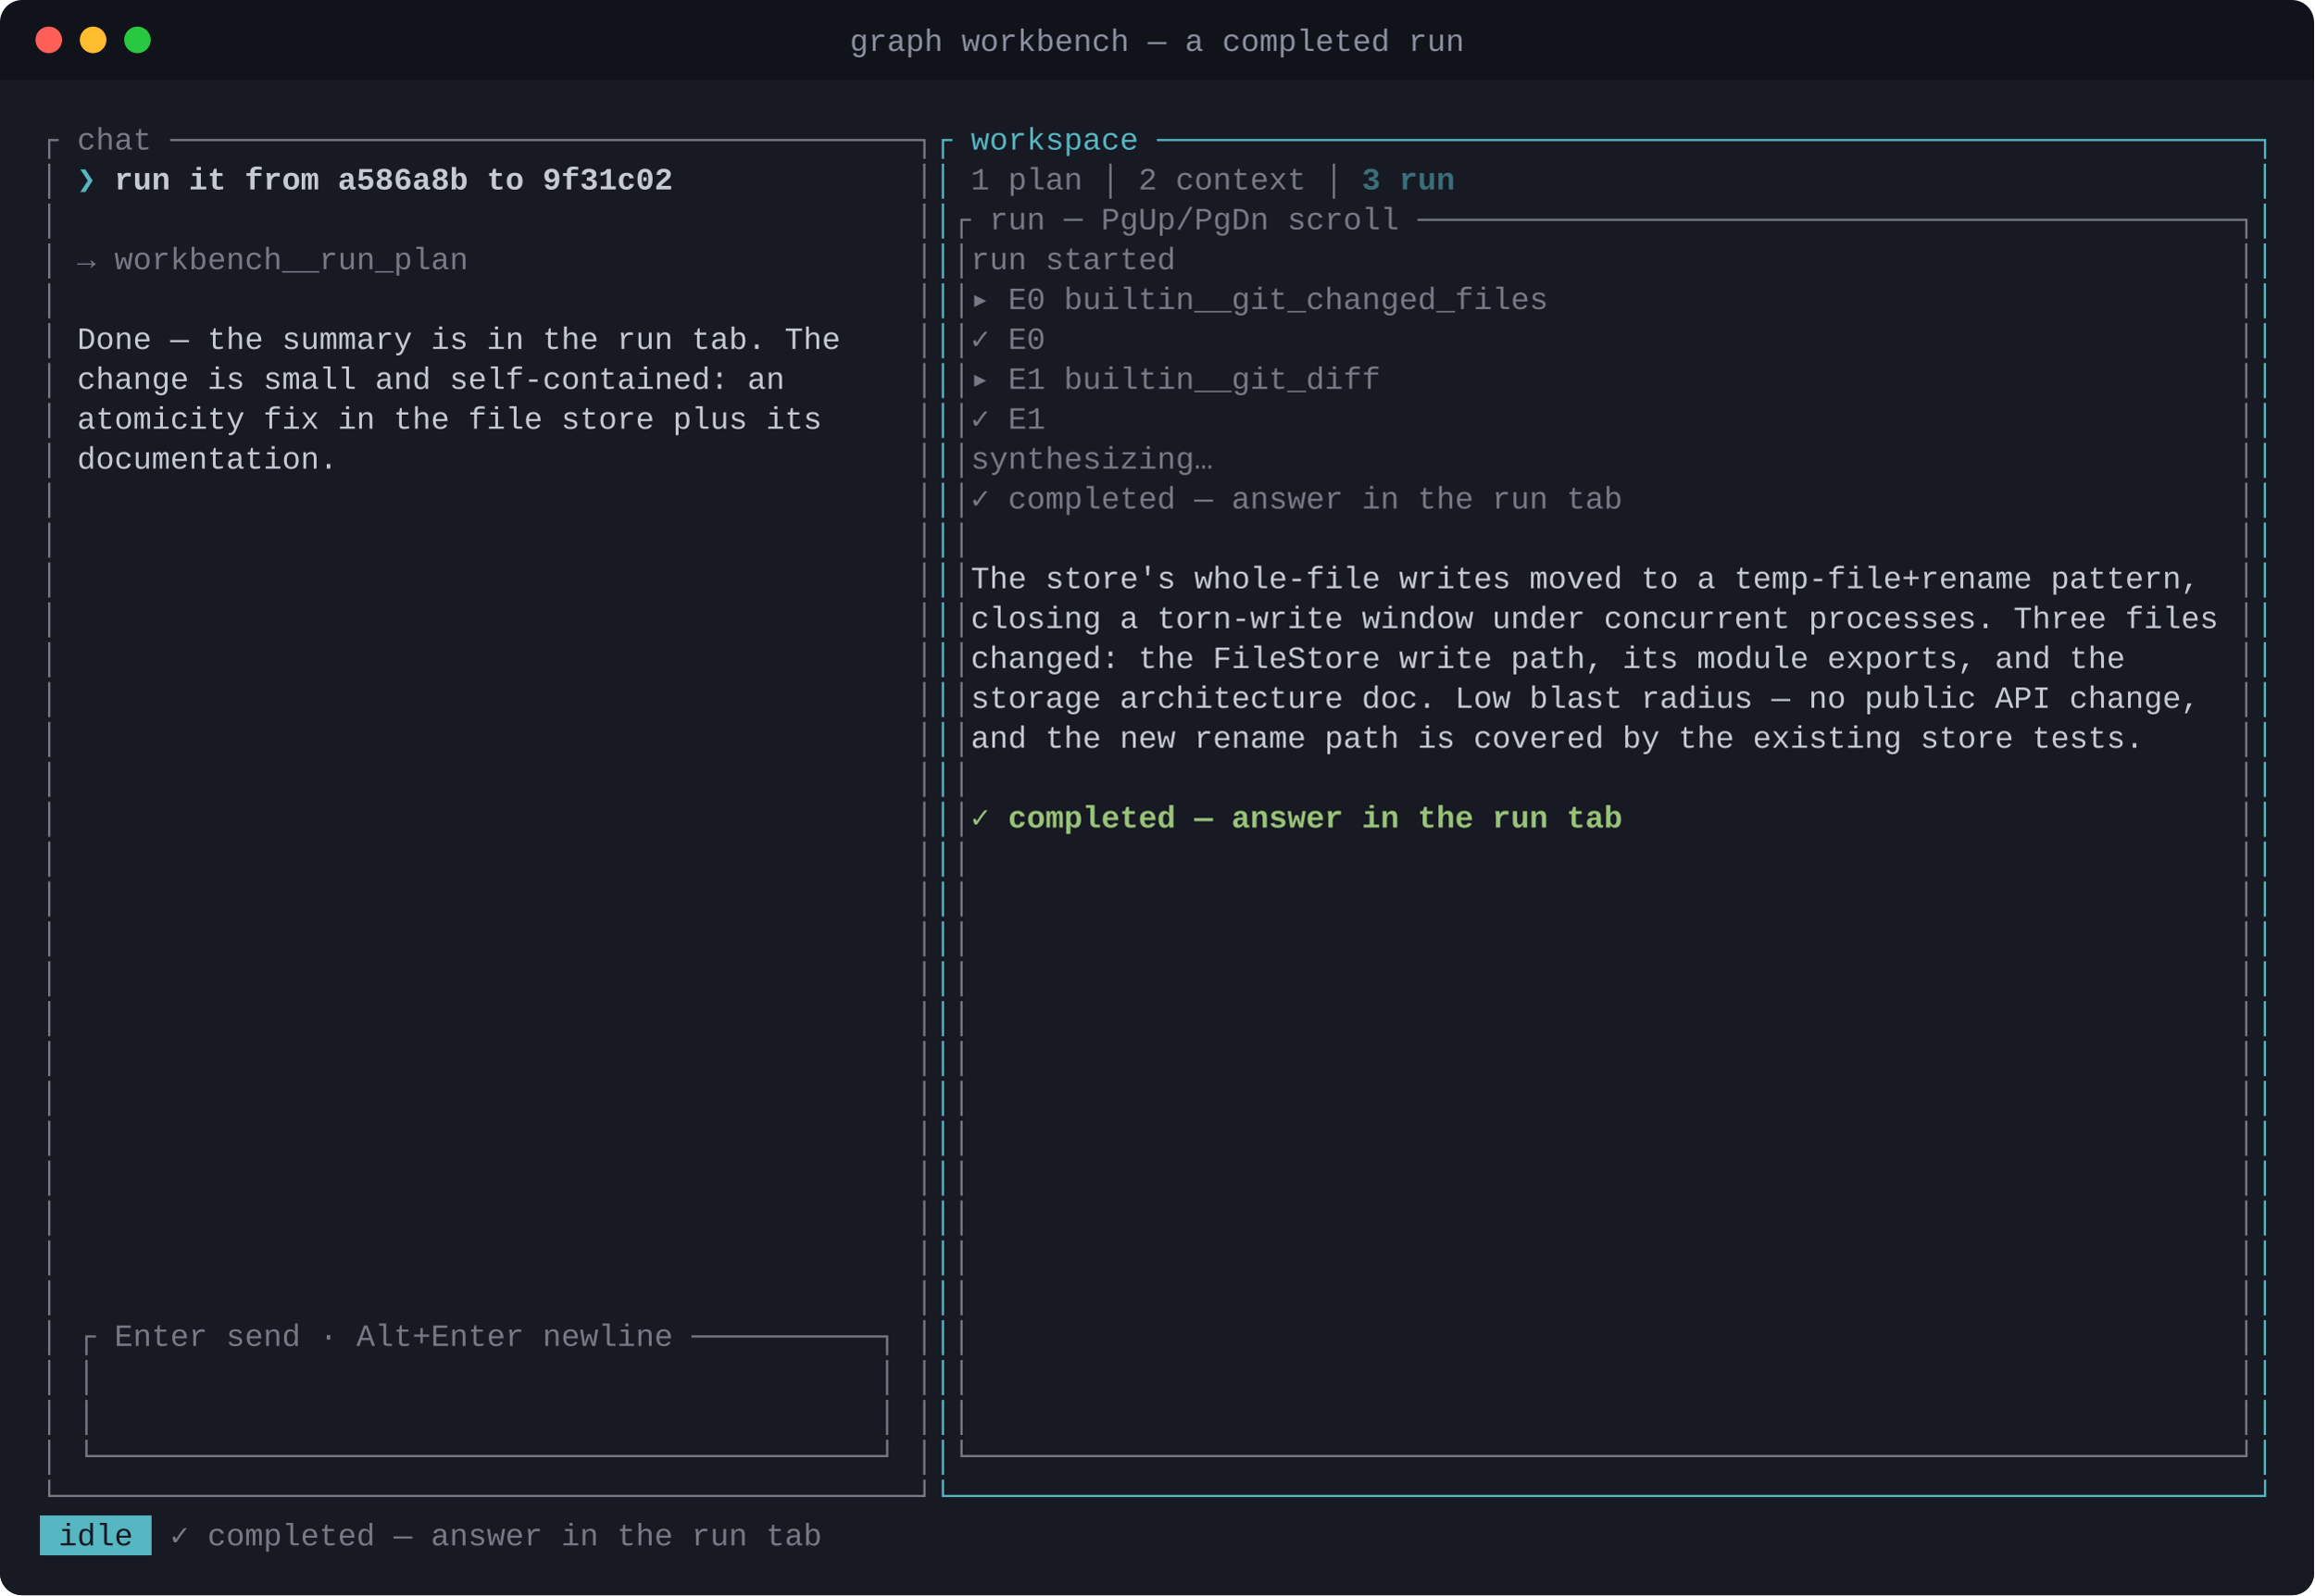
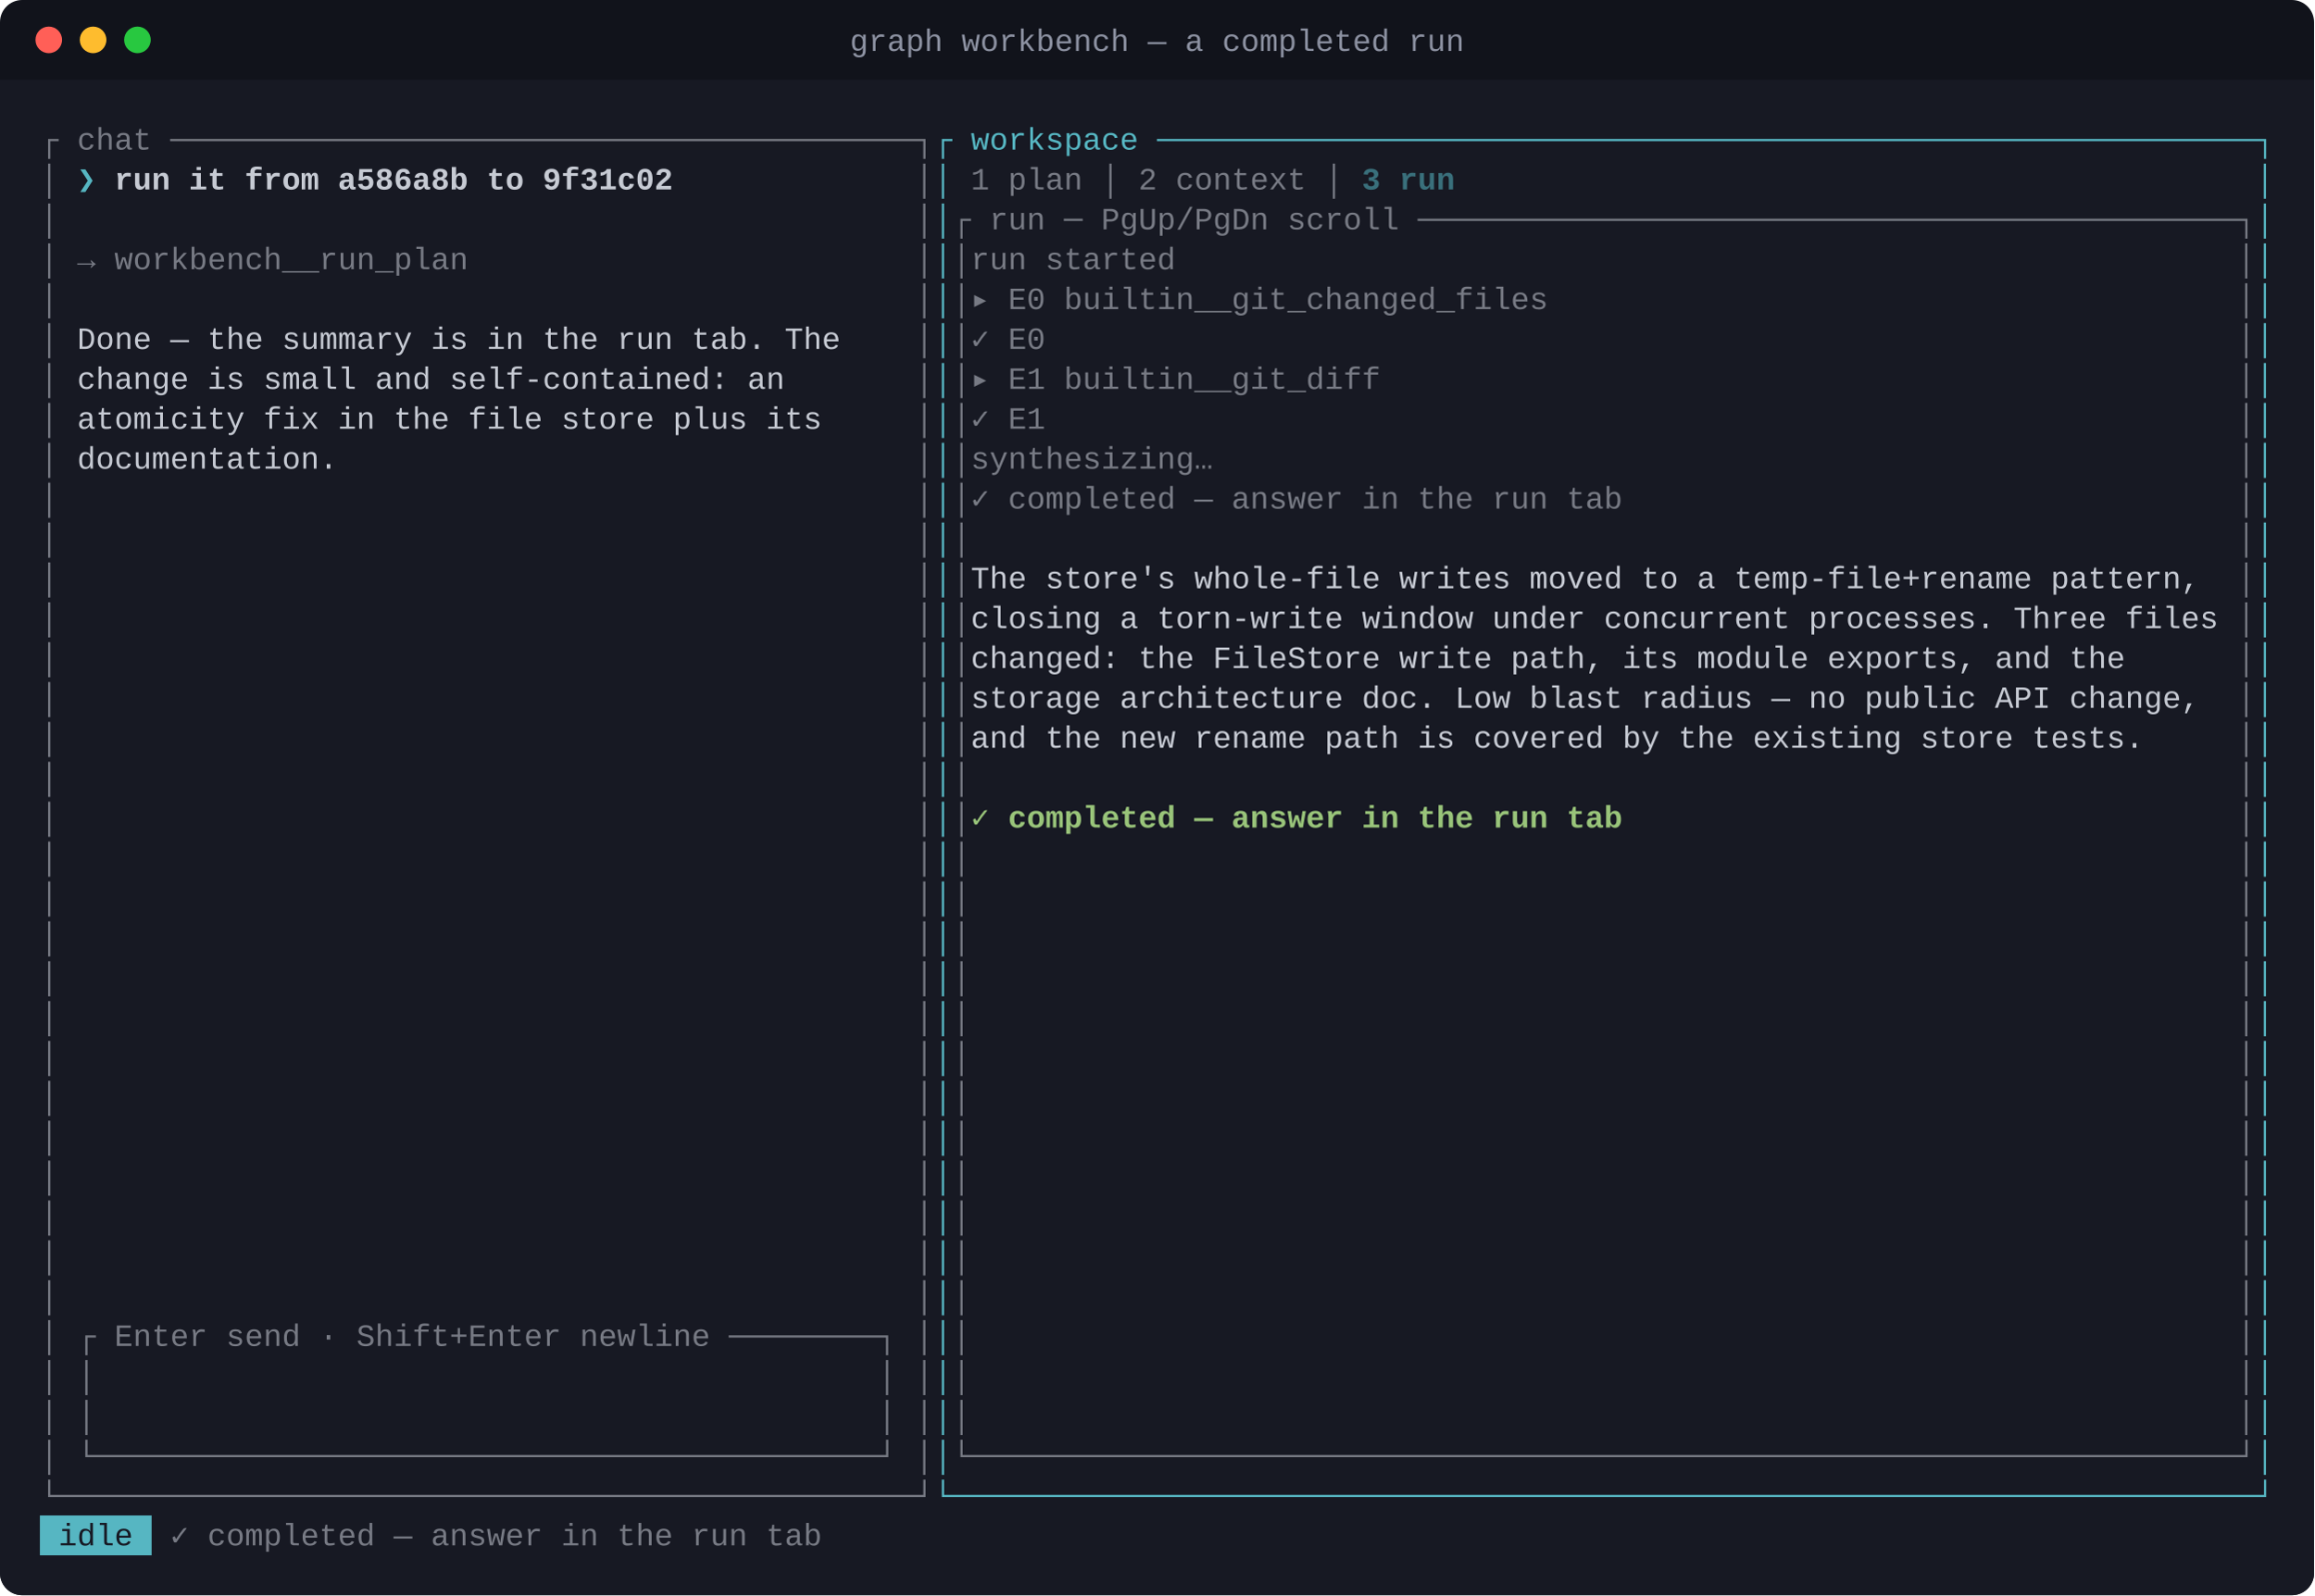
<svg xmlns="http://www.w3.org/2000/svg" width="1044" height="720" viewBox="0 0 1044 720" xml:space="preserve" font-family="ui-monospace, SFMono-Regular, Menlo, Consolas, 'Liberation Mono', monospace" font-size="14px">
  <rect width="1044" height="720" rx="10" fill="#11131b" />
  <rect y="36" width="1044" height="674" fill="#171923" />
  <rect y="700" width="1044" height="20" rx="10" fill="#171923" />
  <circle cx="22" cy="18" r="6" fill="#ff5f57" />
  <circle cx="42" cy="18" r="6" fill="#febc2e" />
  <circle cx="62" cy="18" r="6" fill="#28c840" />
  <text x="522" y="23" fill="#8b90a0" text-anchor="middle">graph workbench — a completed run</text>
  <rect x="18.0" y="684.0" width="50.4" height="18" fill="#56b6c2" />
  <text x="18.0" y="67.5" textLength="8.4" lengthAdjust="spacingAndGlyphs" fill="#c6cad3" opacity="0.55">┌</text>
  <text x="34.8" y="67.5" textLength="33.6" lengthAdjust="spacingAndGlyphs" fill="#c6cad3" opacity="0.55">chat</text>
  <text x="76.8" y="67.5" textLength="344.4" lengthAdjust="spacingAndGlyphs" fill="#c6cad3" opacity="0.55">────────────────────────────────────────┐</text>
  <text x="421.2" y="67.5" textLength="8.4" lengthAdjust="spacingAndGlyphs" fill="#56b6c2">┌</text>
  <text x="438.0" y="67.5" textLength="75.6" lengthAdjust="spacingAndGlyphs" fill="#56b6c2">workspace</text>
  <text x="522.0" y="67.5" textLength="504.0" lengthAdjust="spacingAndGlyphs" fill="#56b6c2">───────────────────────────────────────────────────────────┐</text>
  <text x="18.0" y="85.5" textLength="8.4" lengthAdjust="spacingAndGlyphs" fill="#c6cad3" opacity="0.55">│</text>
  <text x="34.8" y="85.5" textLength="8.4" lengthAdjust="spacingAndGlyphs" fill="#56b6c2">❯</text>
  <text x="51.6" y="85.5" textLength="25.2" lengthAdjust="spacingAndGlyphs" fill="#c6cad3" font-weight="600">run</text>
  <text x="85.2" y="85.5" textLength="16.8" lengthAdjust="spacingAndGlyphs" fill="#c6cad3" font-weight="600">it</text>
  <text x="110.4" y="85.5" textLength="33.6" lengthAdjust="spacingAndGlyphs" fill="#c6cad3" font-weight="600">from</text>
  <text x="152.4" y="85.5" textLength="58.8" lengthAdjust="spacingAndGlyphs" fill="#c6cad3" font-weight="600">a586a8b</text>
  <text x="219.6" y="85.5" textLength="16.8" lengthAdjust="spacingAndGlyphs" fill="#c6cad3" font-weight="600">to</text>
  <text x="244.8" y="85.5" textLength="58.8" lengthAdjust="spacingAndGlyphs" fill="#c6cad3" font-weight="600">9f31c02</text>
  <text x="412.8" y="85.5" textLength="8.4" lengthAdjust="spacingAndGlyphs" fill="#c6cad3" opacity="0.55">│</text>
  <text x="421.2" y="85.5" textLength="8.4" lengthAdjust="spacingAndGlyphs" fill="#56b6c2">│</text>
  <text x="438.0" y="85.5" textLength="8.4" lengthAdjust="spacingAndGlyphs" fill="#c6cad3" opacity="0.55">1</text>
  <text x="454.8" y="85.5" textLength="33.6" lengthAdjust="spacingAndGlyphs" fill="#c6cad3" opacity="0.55">plan</text>
  <text x="496.8" y="85.5" textLength="8.4" lengthAdjust="spacingAndGlyphs" fill="#c6cad3" opacity="0.55">│</text>
  <text x="513.6" y="85.5" textLength="8.4" lengthAdjust="spacingAndGlyphs" fill="#c6cad3" opacity="0.55">2</text>
  <text x="530.4" y="85.5" textLength="58.8" lengthAdjust="spacingAndGlyphs" fill="#c6cad3" opacity="0.55">context</text>
  <text x="597.6" y="85.5" textLength="8.4" lengthAdjust="spacingAndGlyphs" fill="#c6cad3" opacity="0.55">│</text>
  <text x="614.4" y="85.5" textLength="8.4" lengthAdjust="spacingAndGlyphs" fill="#56b6c2" font-weight="600" opacity="0.55">3</text>
  <text x="631.2" y="85.5" textLength="25.2" lengthAdjust="spacingAndGlyphs" fill="#56b6c2" font-weight="600" opacity="0.55">run</text>
  <text x="1017.6" y="85.5" textLength="8.4" lengthAdjust="spacingAndGlyphs" fill="#56b6c2">│</text>
  <text x="18.0" y="103.5" textLength="8.4" lengthAdjust="spacingAndGlyphs" fill="#c6cad3" opacity="0.55">│</text>
  <text x="412.8" y="103.5" textLength="8.4" lengthAdjust="spacingAndGlyphs" fill="#c6cad3" opacity="0.55">│</text>
  <text x="421.2" y="103.5" textLength="8.4" lengthAdjust="spacingAndGlyphs" fill="#56b6c2">│</text>
  <text x="429.6" y="103.5" textLength="8.4" lengthAdjust="spacingAndGlyphs" fill="#c6cad3" opacity="0.55">┌</text>
  <text x="446.4" y="103.5" textLength="25.2" lengthAdjust="spacingAndGlyphs" fill="#c6cad3" opacity="0.55">run</text>
  <text x="480.0" y="103.5" textLength="8.4" lengthAdjust="spacingAndGlyphs" fill="#c6cad3" opacity="0.55">─</text>
  <text x="496.8" y="103.5" textLength="75.6" lengthAdjust="spacingAndGlyphs" fill="#c6cad3" opacity="0.55">PgUp/PgDn</text>
  <text x="580.8" y="103.5" textLength="50.4" lengthAdjust="spacingAndGlyphs" fill="#c6cad3" opacity="0.55">scroll</text>
  <text x="639.6" y="103.5" textLength="378.0" lengthAdjust="spacingAndGlyphs" fill="#c6cad3" opacity="0.55">────────────────────────────────────────────┐</text>
  <text x="1017.6" y="103.5" textLength="8.4" lengthAdjust="spacingAndGlyphs" fill="#56b6c2">│</text>
  <text x="18.0" y="121.5" textLength="8.4" lengthAdjust="spacingAndGlyphs" fill="#c6cad3" opacity="0.55">│</text>
  <text x="34.8" y="121.5" textLength="8.4" lengthAdjust="spacingAndGlyphs" fill="#c6cad3" opacity="0.55">→</text>
  <text x="51.6" y="121.5" textLength="159.6" lengthAdjust="spacingAndGlyphs" fill="#c6cad3" opacity="0.55">workbench__run_plan</text>
  <text x="412.8" y="121.5" textLength="8.4" lengthAdjust="spacingAndGlyphs" fill="#c6cad3" opacity="0.55">│</text>
  <text x="421.2" y="121.5" textLength="8.4" lengthAdjust="spacingAndGlyphs" fill="#56b6c2">│</text>
  <text x="429.6" y="121.5" textLength="33.6" lengthAdjust="spacingAndGlyphs" fill="#c6cad3" opacity="0.55">│run</text>
  <text x="471.6" y="121.5" textLength="58.8" lengthAdjust="spacingAndGlyphs" fill="#c6cad3" opacity="0.55">started</text>
  <text x="1009.2" y="121.5" textLength="8.4" lengthAdjust="spacingAndGlyphs" fill="#c6cad3" opacity="0.55">│</text>
  <text x="1017.6" y="121.5" textLength="8.4" lengthAdjust="spacingAndGlyphs" fill="#56b6c2">│</text>
  <text x="18.0" y="139.5" textLength="8.4" lengthAdjust="spacingAndGlyphs" fill="#c6cad3" opacity="0.55">│</text>
  <text x="412.8" y="139.5" textLength="8.4" lengthAdjust="spacingAndGlyphs" fill="#c6cad3" opacity="0.55">│</text>
  <text x="421.2" y="139.5" textLength="8.4" lengthAdjust="spacingAndGlyphs" fill="#56b6c2">│</text>
  <text x="429.6" y="139.5" textLength="16.8" lengthAdjust="spacingAndGlyphs" fill="#c6cad3" opacity="0.55">│▸</text>
  <text x="454.8" y="139.5" textLength="16.8" lengthAdjust="spacingAndGlyphs" fill="#c6cad3" opacity="0.55">E0</text>
  <text x="480.0" y="139.5" textLength="218.4" lengthAdjust="spacingAndGlyphs" fill="#c6cad3" opacity="0.55">builtin__git_changed_files</text>
  <text x="1009.2" y="139.5" textLength="8.4" lengthAdjust="spacingAndGlyphs" fill="#c6cad3" opacity="0.55">│</text>
  <text x="1017.6" y="139.5" textLength="8.4" lengthAdjust="spacingAndGlyphs" fill="#56b6c2">│</text>
  <text x="18.0" y="157.5" textLength="8.4" lengthAdjust="spacingAndGlyphs" fill="#c6cad3" opacity="0.55">│</text>
  <text x="34.8" y="157.5" textLength="33.6" lengthAdjust="spacingAndGlyphs" fill="#c6cad3">Done</text>
  <text x="76.8" y="157.5" textLength="8.4" lengthAdjust="spacingAndGlyphs" fill="#c6cad3">—</text>
  <text x="93.6" y="157.5" textLength="25.2" lengthAdjust="spacingAndGlyphs" fill="#c6cad3">the</text>
  <text x="127.2" y="157.5" textLength="58.8" lengthAdjust="spacingAndGlyphs" fill="#c6cad3">summary</text>
  <text x="194.4" y="157.5" textLength="16.8" lengthAdjust="spacingAndGlyphs" fill="#c6cad3">is</text>
  <text x="219.6" y="157.5" textLength="16.8" lengthAdjust="spacingAndGlyphs" fill="#c6cad3">in</text>
  <text x="244.8" y="157.5" textLength="25.2" lengthAdjust="spacingAndGlyphs" fill="#c6cad3">the</text>
  <text x="278.4" y="157.5" textLength="25.2" lengthAdjust="spacingAndGlyphs" fill="#c6cad3">run</text>
  <text x="312.0" y="157.5" textLength="33.6" lengthAdjust="spacingAndGlyphs" fill="#c6cad3">tab.</text>
  <text x="354.0" y="157.5" textLength="25.2" lengthAdjust="spacingAndGlyphs" fill="#c6cad3">The</text>
  <text x="412.8" y="157.5" textLength="8.4" lengthAdjust="spacingAndGlyphs" fill="#c6cad3" opacity="0.55">│</text>
  <text x="421.2" y="157.5" textLength="8.4" lengthAdjust="spacingAndGlyphs" fill="#56b6c2">│</text>
  <text x="429.6" y="157.5" textLength="16.8" lengthAdjust="spacingAndGlyphs" fill="#c6cad3" opacity="0.55">│✓</text>
  <text x="454.8" y="157.5" textLength="16.8" lengthAdjust="spacingAndGlyphs" fill="#c6cad3" opacity="0.55">E0</text>
  <text x="1009.2" y="157.5" textLength="8.4" lengthAdjust="spacingAndGlyphs" fill="#c6cad3" opacity="0.55">│</text>
  <text x="1017.6" y="157.5" textLength="8.4" lengthAdjust="spacingAndGlyphs" fill="#56b6c2">│</text>
  <text x="18.0" y="175.5" textLength="8.4" lengthAdjust="spacingAndGlyphs" fill="#c6cad3" opacity="0.55">│</text>
  <text x="34.8" y="175.5" textLength="50.4" lengthAdjust="spacingAndGlyphs" fill="#c6cad3">change</text>
  <text x="93.6" y="175.5" textLength="16.8" lengthAdjust="spacingAndGlyphs" fill="#c6cad3">is</text>
  <text x="118.8" y="175.5" textLength="42.0" lengthAdjust="spacingAndGlyphs" fill="#c6cad3">small</text>
  <text x="169.2" y="175.5" textLength="25.2" lengthAdjust="spacingAndGlyphs" fill="#c6cad3">and</text>
  <text x="202.8" y="175.5" textLength="126.0" lengthAdjust="spacingAndGlyphs" fill="#c6cad3">self-contained:</text>
  <text x="337.2" y="175.5" textLength="16.8" lengthAdjust="spacingAndGlyphs" fill="#c6cad3">an</text>
  <text x="412.8" y="175.5" textLength="8.4" lengthAdjust="spacingAndGlyphs" fill="#c6cad3" opacity="0.55">│</text>
  <text x="421.2" y="175.5" textLength="8.4" lengthAdjust="spacingAndGlyphs" fill="#56b6c2">│</text>
  <text x="429.6" y="175.5" textLength="16.8" lengthAdjust="spacingAndGlyphs" fill="#c6cad3" opacity="0.55">│▸</text>
  <text x="454.8" y="175.5" textLength="16.8" lengthAdjust="spacingAndGlyphs" fill="#c6cad3" opacity="0.55">E1</text>
  <text x="480.0" y="175.5" textLength="142.8" lengthAdjust="spacingAndGlyphs" fill="#c6cad3" opacity="0.55">builtin__git_diff</text>
  <text x="1009.2" y="175.5" textLength="8.4" lengthAdjust="spacingAndGlyphs" fill="#c6cad3" opacity="0.55">│</text>
  <text x="1017.6" y="175.5" textLength="8.4" lengthAdjust="spacingAndGlyphs" fill="#56b6c2">│</text>
  <text x="18.0" y="193.5" textLength="8.4" lengthAdjust="spacingAndGlyphs" fill="#c6cad3" opacity="0.55">│</text>
  <text x="34.8" y="193.5" textLength="75.6" lengthAdjust="spacingAndGlyphs" fill="#c6cad3">atomicity</text>
  <text x="118.8" y="193.5" textLength="25.2" lengthAdjust="spacingAndGlyphs" fill="#c6cad3">fix</text>
  <text x="152.4" y="193.5" textLength="16.8" lengthAdjust="spacingAndGlyphs" fill="#c6cad3">in</text>
  <text x="177.6" y="193.5" textLength="25.2" lengthAdjust="spacingAndGlyphs" fill="#c6cad3">the</text>
  <text x="211.2" y="193.5" textLength="33.6" lengthAdjust="spacingAndGlyphs" fill="#c6cad3">file</text>
  <text x="253.2" y="193.5" textLength="42.0" lengthAdjust="spacingAndGlyphs" fill="#c6cad3">store</text>
  <text x="303.6" y="193.5" textLength="33.6" lengthAdjust="spacingAndGlyphs" fill="#c6cad3">plus</text>
  <text x="345.6" y="193.5" textLength="25.2" lengthAdjust="spacingAndGlyphs" fill="#c6cad3">its</text>
  <text x="412.8" y="193.5" textLength="8.4" lengthAdjust="spacingAndGlyphs" fill="#c6cad3" opacity="0.55">│</text>
  <text x="421.2" y="193.5" textLength="8.4" lengthAdjust="spacingAndGlyphs" fill="#56b6c2">│</text>
  <text x="429.6" y="193.5" textLength="16.8" lengthAdjust="spacingAndGlyphs" fill="#c6cad3" opacity="0.55">│✓</text>
  <text x="454.8" y="193.5" textLength="16.8" lengthAdjust="spacingAndGlyphs" fill="#c6cad3" opacity="0.55">E1</text>
  <text x="1009.2" y="193.5" textLength="8.4" lengthAdjust="spacingAndGlyphs" fill="#c6cad3" opacity="0.55">│</text>
  <text x="1017.6" y="193.5" textLength="8.4" lengthAdjust="spacingAndGlyphs" fill="#56b6c2">│</text>
  <text x="18.0" y="211.5" textLength="8.4" lengthAdjust="spacingAndGlyphs" fill="#c6cad3" opacity="0.55">│</text>
  <text x="34.8" y="211.5" textLength="117.6" lengthAdjust="spacingAndGlyphs" fill="#c6cad3">documentation.</text>
  <text x="412.8" y="211.5" textLength="8.4" lengthAdjust="spacingAndGlyphs" fill="#c6cad3" opacity="0.55">│</text>
  <text x="421.2" y="211.5" textLength="8.4" lengthAdjust="spacingAndGlyphs" fill="#56b6c2">│</text>
  <text x="429.6" y="211.5" textLength="117.6" lengthAdjust="spacingAndGlyphs" fill="#c6cad3" opacity="0.55">│synthesizing…</text>
  <text x="1009.2" y="211.5" textLength="8.4" lengthAdjust="spacingAndGlyphs" fill="#c6cad3" opacity="0.55">│</text>
  <text x="1017.6" y="211.5" textLength="8.4" lengthAdjust="spacingAndGlyphs" fill="#56b6c2">│</text>
  <text x="18.0" y="229.5" textLength="8.4" lengthAdjust="spacingAndGlyphs" fill="#c6cad3" opacity="0.55">│</text>
  <text x="412.8" y="229.5" textLength="8.4" lengthAdjust="spacingAndGlyphs" fill="#c6cad3" opacity="0.55">│</text>
  <text x="421.2" y="229.5" textLength="8.4" lengthAdjust="spacingAndGlyphs" fill="#56b6c2">│</text>
  <text x="429.6" y="229.5" textLength="16.8" lengthAdjust="spacingAndGlyphs" fill="#c6cad3" opacity="0.55">│✓</text>
  <text x="454.8" y="229.5" textLength="75.6" lengthAdjust="spacingAndGlyphs" fill="#c6cad3" opacity="0.55">completed</text>
  <text x="538.8" y="229.5" textLength="8.4" lengthAdjust="spacingAndGlyphs" fill="#c6cad3" opacity="0.55">—</text>
  <text x="555.6" y="229.5" textLength="50.4" lengthAdjust="spacingAndGlyphs" fill="#c6cad3" opacity="0.55">answer</text>
  <text x="614.4" y="229.5" textLength="16.8" lengthAdjust="spacingAndGlyphs" fill="#c6cad3" opacity="0.55">in</text>
  <text x="639.6" y="229.5" textLength="25.2" lengthAdjust="spacingAndGlyphs" fill="#c6cad3" opacity="0.55">the</text>
  <text x="673.2" y="229.5" textLength="25.2" lengthAdjust="spacingAndGlyphs" fill="#c6cad3" opacity="0.55">run</text>
  <text x="706.8" y="229.5" textLength="25.2" lengthAdjust="spacingAndGlyphs" fill="#c6cad3" opacity="0.55">tab</text>
  <text x="1009.2" y="229.5" textLength="8.4" lengthAdjust="spacingAndGlyphs" fill="#c6cad3" opacity="0.55">│</text>
  <text x="1017.6" y="229.5" textLength="8.4" lengthAdjust="spacingAndGlyphs" fill="#56b6c2">│</text>
  <text x="18.0" y="247.5" textLength="8.4" lengthAdjust="spacingAndGlyphs" fill="#c6cad3" opacity="0.55">│</text>
  <text x="412.8" y="247.5" textLength="8.4" lengthAdjust="spacingAndGlyphs" fill="#c6cad3" opacity="0.55">│</text>
  <text x="421.2" y="247.5" textLength="8.4" lengthAdjust="spacingAndGlyphs" fill="#56b6c2">│</text>
  <text x="429.6" y="247.5" textLength="8.4" lengthAdjust="spacingAndGlyphs" fill="#c6cad3" opacity="0.55">│</text>
  <text x="1009.2" y="247.5" textLength="8.4" lengthAdjust="spacingAndGlyphs" fill="#c6cad3" opacity="0.55">│</text>
  <text x="1017.6" y="247.5" textLength="8.4" lengthAdjust="spacingAndGlyphs" fill="#56b6c2">│</text>
  <text x="18.0" y="265.5" textLength="8.4" lengthAdjust="spacingAndGlyphs" fill="#c6cad3" opacity="0.55">│</text>
  <text x="412.8" y="265.5" textLength="8.4" lengthAdjust="spacingAndGlyphs" fill="#c6cad3" opacity="0.55">│</text>
  <text x="421.2" y="265.5" textLength="8.4" lengthAdjust="spacingAndGlyphs" fill="#56b6c2">│</text>
  <text x="429.6" y="265.5" textLength="8.4" lengthAdjust="spacingAndGlyphs" fill="#c6cad3" opacity="0.55">│</text>
  <text x="438.0" y="265.5" textLength="25.2" lengthAdjust="spacingAndGlyphs" fill="#c6cad3">The</text>
  <text x="471.6" y="265.5" textLength="58.8" lengthAdjust="spacingAndGlyphs" fill="#c6cad3">store's</text>
  <text x="538.8" y="265.5" textLength="84.0" lengthAdjust="spacingAndGlyphs" fill="#c6cad3">whole-file</text>
  <text x="631.2" y="265.5" textLength="50.4" lengthAdjust="spacingAndGlyphs" fill="#c6cad3">writes</text>
  <text x="690.0" y="265.5" textLength="42.0" lengthAdjust="spacingAndGlyphs" fill="#c6cad3">moved</text>
  <text x="740.4" y="265.5" textLength="16.8" lengthAdjust="spacingAndGlyphs" fill="#c6cad3">to</text>
  <text x="765.6" y="265.5" textLength="8.4" lengthAdjust="spacingAndGlyphs" fill="#c6cad3">a</text>
  <text x="782.4" y="265.5" textLength="134.4" lengthAdjust="spacingAndGlyphs" fill="#c6cad3">temp-file+rename</text>
  <text x="925.2" y="265.5" textLength="67.2" lengthAdjust="spacingAndGlyphs" fill="#c6cad3">pattern,</text>
  <text x="1009.2" y="265.5" textLength="8.4" lengthAdjust="spacingAndGlyphs" fill="#c6cad3" opacity="0.55">│</text>
  <text x="1017.6" y="265.5" textLength="8.4" lengthAdjust="spacingAndGlyphs" fill="#56b6c2">│</text>
  <text x="18.0" y="283.5" textLength="8.4" lengthAdjust="spacingAndGlyphs" fill="#c6cad3" opacity="0.55">│</text>
  <text x="412.8" y="283.5" textLength="8.4" lengthAdjust="spacingAndGlyphs" fill="#c6cad3" opacity="0.55">│</text>
  <text x="421.2" y="283.5" textLength="8.4" lengthAdjust="spacingAndGlyphs" fill="#56b6c2">│</text>
  <text x="429.6" y="283.5" textLength="8.4" lengthAdjust="spacingAndGlyphs" fill="#c6cad3" opacity="0.55">│</text>
  <text x="438.0" y="283.5" textLength="58.8" lengthAdjust="spacingAndGlyphs" fill="#c6cad3">closing</text>
  <text x="505.2" y="283.5" textLength="8.4" lengthAdjust="spacingAndGlyphs" fill="#c6cad3">a</text>
  <text x="522.0" y="283.5" textLength="84.0" lengthAdjust="spacingAndGlyphs" fill="#c6cad3">torn-write</text>
  <text x="614.4" y="283.5" textLength="50.4" lengthAdjust="spacingAndGlyphs" fill="#c6cad3">window</text>
  <text x="673.2" y="283.5" textLength="42.0" lengthAdjust="spacingAndGlyphs" fill="#c6cad3">under</text>
  <text x="723.6" y="283.5" textLength="84.0" lengthAdjust="spacingAndGlyphs" fill="#c6cad3">concurrent</text>
  <text x="816.0" y="283.5" textLength="84.0" lengthAdjust="spacingAndGlyphs" fill="#c6cad3">processes.</text>
  <text x="908.4" y="283.5" textLength="42.0" lengthAdjust="spacingAndGlyphs" fill="#c6cad3">Three</text>
  <text x="958.8" y="283.5" textLength="42.0" lengthAdjust="spacingAndGlyphs" fill="#c6cad3">files</text>
  <text x="1009.2" y="283.5" textLength="8.4" lengthAdjust="spacingAndGlyphs" fill="#c6cad3" opacity="0.55">│</text>
  <text x="1017.6" y="283.5" textLength="8.4" lengthAdjust="spacingAndGlyphs" fill="#56b6c2">│</text>
  <text x="18.0" y="301.5" textLength="8.4" lengthAdjust="spacingAndGlyphs" fill="#c6cad3" opacity="0.55">│</text>
  <text x="412.8" y="301.5" textLength="8.4" lengthAdjust="spacingAndGlyphs" fill="#c6cad3" opacity="0.55">│</text>
  <text x="421.2" y="301.5" textLength="8.4" lengthAdjust="spacingAndGlyphs" fill="#56b6c2">│</text>
  <text x="429.6" y="301.5" textLength="8.4" lengthAdjust="spacingAndGlyphs" fill="#c6cad3" opacity="0.55">│</text>
  <text x="438.0" y="301.5" textLength="67.2" lengthAdjust="spacingAndGlyphs" fill="#c6cad3">changed:</text>
  <text x="513.6" y="301.5" textLength="25.2" lengthAdjust="spacingAndGlyphs" fill="#c6cad3">the</text>
  <text x="547.2" y="301.5" textLength="75.6" lengthAdjust="spacingAndGlyphs" fill="#c6cad3">FileStore</text>
  <text x="631.2" y="301.5" textLength="42.0" lengthAdjust="spacingAndGlyphs" fill="#c6cad3">write</text>
  <text x="681.6" y="301.5" textLength="42.0" lengthAdjust="spacingAndGlyphs" fill="#c6cad3">path,</text>
  <text x="732.0" y="301.5" textLength="25.2" lengthAdjust="spacingAndGlyphs" fill="#c6cad3">its</text>
  <text x="765.6" y="301.5" textLength="50.4" lengthAdjust="spacingAndGlyphs" fill="#c6cad3">module</text>
  <text x="824.4" y="301.5" textLength="67.2" lengthAdjust="spacingAndGlyphs" fill="#c6cad3">exports,</text>
  <text x="900.0" y="301.5" textLength="25.2" lengthAdjust="spacingAndGlyphs" fill="#c6cad3">and</text>
  <text x="933.6" y="301.5" textLength="25.2" lengthAdjust="spacingAndGlyphs" fill="#c6cad3">the</text>
  <text x="1009.2" y="301.5" textLength="8.4" lengthAdjust="spacingAndGlyphs" fill="#c6cad3" opacity="0.55">│</text>
  <text x="1017.6" y="301.5" textLength="8.4" lengthAdjust="spacingAndGlyphs" fill="#56b6c2">│</text>
  <text x="18.0" y="319.5" textLength="8.4" lengthAdjust="spacingAndGlyphs" fill="#c6cad3" opacity="0.55">│</text>
  <text x="412.8" y="319.5" textLength="8.4" lengthAdjust="spacingAndGlyphs" fill="#c6cad3" opacity="0.55">│</text>
  <text x="421.2" y="319.5" textLength="8.4" lengthAdjust="spacingAndGlyphs" fill="#56b6c2">│</text>
  <text x="429.6" y="319.5" textLength="8.4" lengthAdjust="spacingAndGlyphs" fill="#c6cad3" opacity="0.55">│</text>
  <text x="438.0" y="319.5" textLength="58.8" lengthAdjust="spacingAndGlyphs" fill="#c6cad3">storage</text>
  <text x="505.2" y="319.5" textLength="100.8" lengthAdjust="spacingAndGlyphs" fill="#c6cad3">architecture</text>
  <text x="614.4" y="319.5" textLength="33.6" lengthAdjust="spacingAndGlyphs" fill="#c6cad3">doc.</text>
  <text x="656.4" y="319.5" textLength="25.2" lengthAdjust="spacingAndGlyphs" fill="#c6cad3">Low</text>
  <text x="690.0" y="319.5" textLength="42.0" lengthAdjust="spacingAndGlyphs" fill="#c6cad3">blast</text>
  <text x="740.4" y="319.5" textLength="50.4" lengthAdjust="spacingAndGlyphs" fill="#c6cad3">radius</text>
  <text x="799.2" y="319.5" textLength="8.4" lengthAdjust="spacingAndGlyphs" fill="#c6cad3">—</text>
  <text x="816.0" y="319.5" textLength="16.8" lengthAdjust="spacingAndGlyphs" fill="#c6cad3">no</text>
  <text x="841.2" y="319.5" textLength="50.4" lengthAdjust="spacingAndGlyphs" fill="#c6cad3">public</text>
  <text x="900.0" y="319.5" textLength="25.2" lengthAdjust="spacingAndGlyphs" fill="#c6cad3">API</text>
  <text x="933.6" y="319.5" textLength="58.8" lengthAdjust="spacingAndGlyphs" fill="#c6cad3">change,</text>
  <text x="1009.2" y="319.5" textLength="8.4" lengthAdjust="spacingAndGlyphs" fill="#c6cad3" opacity="0.55">│</text>
  <text x="1017.6" y="319.5" textLength="8.4" lengthAdjust="spacingAndGlyphs" fill="#56b6c2">│</text>
  <text x="18.0" y="337.5" textLength="8.4" lengthAdjust="spacingAndGlyphs" fill="#c6cad3" opacity="0.55">│</text>
  <text x="412.8" y="337.5" textLength="8.4" lengthAdjust="spacingAndGlyphs" fill="#c6cad3" opacity="0.55">│</text>
  <text x="421.2" y="337.5" textLength="8.4" lengthAdjust="spacingAndGlyphs" fill="#56b6c2">│</text>
  <text x="429.6" y="337.5" textLength="8.4" lengthAdjust="spacingAndGlyphs" fill="#c6cad3" opacity="0.55">│</text>
  <text x="438.0" y="337.5" textLength="25.2" lengthAdjust="spacingAndGlyphs" fill="#c6cad3">and</text>
  <text x="471.6" y="337.5" textLength="25.2" lengthAdjust="spacingAndGlyphs" fill="#c6cad3">the</text>
  <text x="505.2" y="337.5" textLength="25.2" lengthAdjust="spacingAndGlyphs" fill="#c6cad3">new</text>
  <text x="538.8" y="337.5" textLength="50.4" lengthAdjust="spacingAndGlyphs" fill="#c6cad3">rename</text>
  <text x="597.6" y="337.5" textLength="33.6" lengthAdjust="spacingAndGlyphs" fill="#c6cad3">path</text>
  <text x="639.6" y="337.5" textLength="16.8" lengthAdjust="spacingAndGlyphs" fill="#c6cad3">is</text>
  <text x="664.8" y="337.5" textLength="58.8" lengthAdjust="spacingAndGlyphs" fill="#c6cad3">covered</text>
  <text x="732.0" y="337.5" textLength="16.8" lengthAdjust="spacingAndGlyphs" fill="#c6cad3">by</text>
  <text x="757.2" y="337.5" textLength="25.2" lengthAdjust="spacingAndGlyphs" fill="#c6cad3">the</text>
  <text x="790.8" y="337.5" textLength="67.2" lengthAdjust="spacingAndGlyphs" fill="#c6cad3">existing</text>
  <text x="866.4" y="337.5" textLength="42.0" lengthAdjust="spacingAndGlyphs" fill="#c6cad3">store</text>
  <text x="916.8" y="337.5" textLength="50.4" lengthAdjust="spacingAndGlyphs" fill="#c6cad3">tests.</text>
  <text x="1009.2" y="337.5" textLength="8.4" lengthAdjust="spacingAndGlyphs" fill="#c6cad3" opacity="0.55">│</text>
  <text x="1017.6" y="337.5" textLength="8.4" lengthAdjust="spacingAndGlyphs" fill="#56b6c2">│</text>
  <text x="18.0" y="355.5" textLength="8.4" lengthAdjust="spacingAndGlyphs" fill="#c6cad3" opacity="0.55">│</text>
  <text x="412.8" y="355.5" textLength="8.4" lengthAdjust="spacingAndGlyphs" fill="#c6cad3" opacity="0.55">│</text>
  <text x="421.2" y="355.5" textLength="8.4" lengthAdjust="spacingAndGlyphs" fill="#56b6c2">│</text>
  <text x="429.6" y="355.5" textLength="8.4" lengthAdjust="spacingAndGlyphs" fill="#c6cad3" opacity="0.55">│</text>
  <text x="1009.2" y="355.5" textLength="8.4" lengthAdjust="spacingAndGlyphs" fill="#c6cad3" opacity="0.55">│</text>
  <text x="1017.6" y="355.5" textLength="8.4" lengthAdjust="spacingAndGlyphs" fill="#56b6c2">│</text>
  <text x="18.0" y="373.5" textLength="8.4" lengthAdjust="spacingAndGlyphs" fill="#c6cad3" opacity="0.55">│</text>
  <text x="412.8" y="373.5" textLength="8.4" lengthAdjust="spacingAndGlyphs" fill="#c6cad3" opacity="0.55">│</text>
  <text x="421.2" y="373.5" textLength="8.4" lengthAdjust="spacingAndGlyphs" fill="#56b6c2">│</text>
  <text x="429.6" y="373.5" textLength="8.4" lengthAdjust="spacingAndGlyphs" fill="#c6cad3" opacity="0.55">│</text>
  <text x="438.0" y="373.5" textLength="8.4" lengthAdjust="spacingAndGlyphs" fill="#98c379" font-weight="600">✓</text>
  <text x="454.8" y="373.5" textLength="75.6" lengthAdjust="spacingAndGlyphs" fill="#98c379" font-weight="600">completed</text>
  <text x="538.8" y="373.5" textLength="8.4" lengthAdjust="spacingAndGlyphs" fill="#98c379" font-weight="600">—</text>
  <text x="555.6" y="373.5" textLength="50.4" lengthAdjust="spacingAndGlyphs" fill="#98c379" font-weight="600">answer</text>
  <text x="614.4" y="373.5" textLength="16.8" lengthAdjust="spacingAndGlyphs" fill="#98c379" font-weight="600">in</text>
  <text x="639.6" y="373.5" textLength="25.2" lengthAdjust="spacingAndGlyphs" fill="#98c379" font-weight="600">the</text>
  <text x="673.2" y="373.5" textLength="25.2" lengthAdjust="spacingAndGlyphs" fill="#98c379" font-weight="600">run</text>
  <text x="706.8" y="373.5" textLength="25.2" lengthAdjust="spacingAndGlyphs" fill="#98c379" font-weight="600">tab</text>
  <text x="1009.2" y="373.5" textLength="8.4" lengthAdjust="spacingAndGlyphs" fill="#c6cad3" opacity="0.55">│</text>
  <text x="1017.6" y="373.5" textLength="8.4" lengthAdjust="spacingAndGlyphs" fill="#56b6c2">│</text>
  <text x="18.0" y="391.5" textLength="8.4" lengthAdjust="spacingAndGlyphs" fill="#c6cad3" opacity="0.55">│</text>
  <text x="412.8" y="391.5" textLength="8.4" lengthAdjust="spacingAndGlyphs" fill="#c6cad3" opacity="0.55">│</text>
  <text x="421.2" y="391.5" textLength="8.4" lengthAdjust="spacingAndGlyphs" fill="#56b6c2">│</text>
  <text x="429.6" y="391.5" textLength="8.4" lengthAdjust="spacingAndGlyphs" fill="#c6cad3" opacity="0.55">│</text>
  <text x="1009.2" y="391.5" textLength="8.4" lengthAdjust="spacingAndGlyphs" fill="#c6cad3" opacity="0.55">│</text>
  <text x="1017.6" y="391.5" textLength="8.4" lengthAdjust="spacingAndGlyphs" fill="#56b6c2">│</text>
  <text x="18.0" y="409.5" textLength="8.4" lengthAdjust="spacingAndGlyphs" fill="#c6cad3" opacity="0.55">│</text>
  <text x="412.8" y="409.5" textLength="8.4" lengthAdjust="spacingAndGlyphs" fill="#c6cad3" opacity="0.55">│</text>
  <text x="421.2" y="409.5" textLength="8.4" lengthAdjust="spacingAndGlyphs" fill="#56b6c2">│</text>
  <text x="429.6" y="409.5" textLength="8.4" lengthAdjust="spacingAndGlyphs" fill="#c6cad3" opacity="0.55">│</text>
  <text x="1009.2" y="409.5" textLength="8.4" lengthAdjust="spacingAndGlyphs" fill="#c6cad3" opacity="0.55">│</text>
  <text x="1017.6" y="409.5" textLength="8.4" lengthAdjust="spacingAndGlyphs" fill="#56b6c2">│</text>
  <text x="18.0" y="427.5" textLength="8.4" lengthAdjust="spacingAndGlyphs" fill="#c6cad3" opacity="0.55">│</text>
  <text x="412.8" y="427.5" textLength="8.4" lengthAdjust="spacingAndGlyphs" fill="#c6cad3" opacity="0.55">│</text>
  <text x="421.2" y="427.5" textLength="8.4" lengthAdjust="spacingAndGlyphs" fill="#56b6c2">│</text>
  <text x="429.6" y="427.5" textLength="8.4" lengthAdjust="spacingAndGlyphs" fill="#c6cad3" opacity="0.55">│</text>
  <text x="1009.2" y="427.5" textLength="8.4" lengthAdjust="spacingAndGlyphs" fill="#c6cad3" opacity="0.55">│</text>
  <text x="1017.6" y="427.5" textLength="8.4" lengthAdjust="spacingAndGlyphs" fill="#56b6c2">│</text>
  <text x="18.0" y="445.5" textLength="8.4" lengthAdjust="spacingAndGlyphs" fill="#c6cad3" opacity="0.55">│</text>
  <text x="412.8" y="445.5" textLength="8.4" lengthAdjust="spacingAndGlyphs" fill="#c6cad3" opacity="0.55">│</text>
  <text x="421.2" y="445.5" textLength="8.4" lengthAdjust="spacingAndGlyphs" fill="#56b6c2">│</text>
  <text x="429.6" y="445.5" textLength="8.4" lengthAdjust="spacingAndGlyphs" fill="#c6cad3" opacity="0.55">│</text>
  <text x="1009.2" y="445.5" textLength="8.4" lengthAdjust="spacingAndGlyphs" fill="#c6cad3" opacity="0.55">│</text>
  <text x="1017.6" y="445.5" textLength="8.4" lengthAdjust="spacingAndGlyphs" fill="#56b6c2">│</text>
  <text x="18.0" y="463.5" textLength="8.4" lengthAdjust="spacingAndGlyphs" fill="#c6cad3" opacity="0.55">│</text>
  <text x="412.8" y="463.5" textLength="8.4" lengthAdjust="spacingAndGlyphs" fill="#c6cad3" opacity="0.55">│</text>
  <text x="421.2" y="463.5" textLength="8.4" lengthAdjust="spacingAndGlyphs" fill="#56b6c2">│</text>
  <text x="429.6" y="463.5" textLength="8.4" lengthAdjust="spacingAndGlyphs" fill="#c6cad3" opacity="0.55">│</text>
  <text x="1009.2" y="463.5" textLength="8.4" lengthAdjust="spacingAndGlyphs" fill="#c6cad3" opacity="0.55">│</text>
  <text x="1017.6" y="463.5" textLength="8.4" lengthAdjust="spacingAndGlyphs" fill="#56b6c2">│</text>
  <text x="18.0" y="481.5" textLength="8.4" lengthAdjust="spacingAndGlyphs" fill="#c6cad3" opacity="0.55">│</text>
  <text x="412.8" y="481.5" textLength="8.4" lengthAdjust="spacingAndGlyphs" fill="#c6cad3" opacity="0.55">│</text>
  <text x="421.2" y="481.5" textLength="8.4" lengthAdjust="spacingAndGlyphs" fill="#56b6c2">│</text>
  <text x="429.6" y="481.5" textLength="8.4" lengthAdjust="spacingAndGlyphs" fill="#c6cad3" opacity="0.55">│</text>
  <text x="1009.2" y="481.5" textLength="8.4" lengthAdjust="spacingAndGlyphs" fill="#c6cad3" opacity="0.55">│</text>
  <text x="1017.6" y="481.5" textLength="8.4" lengthAdjust="spacingAndGlyphs" fill="#56b6c2">│</text>
  <text x="18.0" y="499.5" textLength="8.4" lengthAdjust="spacingAndGlyphs" fill="#c6cad3" opacity="0.55">│</text>
  <text x="412.8" y="499.5" textLength="8.4" lengthAdjust="spacingAndGlyphs" fill="#c6cad3" opacity="0.55">│</text>
  <text x="421.2" y="499.5" textLength="8.4" lengthAdjust="spacingAndGlyphs" fill="#56b6c2">│</text>
  <text x="429.6" y="499.5" textLength="8.4" lengthAdjust="spacingAndGlyphs" fill="#c6cad3" opacity="0.55">│</text>
  <text x="1009.2" y="499.5" textLength="8.4" lengthAdjust="spacingAndGlyphs" fill="#c6cad3" opacity="0.55">│</text>
  <text x="1017.6" y="499.5" textLength="8.4" lengthAdjust="spacingAndGlyphs" fill="#56b6c2">│</text>
  <text x="18.0" y="517.5" textLength="8.4" lengthAdjust="spacingAndGlyphs" fill="#c6cad3" opacity="0.55">│</text>
  <text x="412.8" y="517.5" textLength="8.4" lengthAdjust="spacingAndGlyphs" fill="#c6cad3" opacity="0.55">│</text>
  <text x="421.2" y="517.5" textLength="8.4" lengthAdjust="spacingAndGlyphs" fill="#56b6c2">│</text>
  <text x="429.6" y="517.5" textLength="8.4" lengthAdjust="spacingAndGlyphs" fill="#c6cad3" opacity="0.55">│</text>
  <text x="1009.2" y="517.5" textLength="8.4" lengthAdjust="spacingAndGlyphs" fill="#c6cad3" opacity="0.55">│</text>
  <text x="1017.6" y="517.5" textLength="8.4" lengthAdjust="spacingAndGlyphs" fill="#56b6c2">│</text>
  <text x="18.0" y="535.5" textLength="8.4" lengthAdjust="spacingAndGlyphs" fill="#c6cad3" opacity="0.55">│</text>
  <text x="412.8" y="535.5" textLength="8.4" lengthAdjust="spacingAndGlyphs" fill="#c6cad3" opacity="0.55">│</text>
  <text x="421.2" y="535.5" textLength="8.4" lengthAdjust="spacingAndGlyphs" fill="#56b6c2">│</text>
  <text x="429.6" y="535.5" textLength="8.4" lengthAdjust="spacingAndGlyphs" fill="#c6cad3" opacity="0.55">│</text>
  <text x="1009.2" y="535.5" textLength="8.4" lengthAdjust="spacingAndGlyphs" fill="#c6cad3" opacity="0.55">│</text>
  <text x="1017.6" y="535.5" textLength="8.4" lengthAdjust="spacingAndGlyphs" fill="#56b6c2">│</text>
  <text x="18.0" y="553.5" textLength="8.4" lengthAdjust="spacingAndGlyphs" fill="#c6cad3" opacity="0.55">│</text>
  <text x="412.8" y="553.5" textLength="8.4" lengthAdjust="spacingAndGlyphs" fill="#c6cad3" opacity="0.55">│</text>
  <text x="421.2" y="553.5" textLength="8.4" lengthAdjust="spacingAndGlyphs" fill="#56b6c2">│</text>
  <text x="429.6" y="553.5" textLength="8.4" lengthAdjust="spacingAndGlyphs" fill="#c6cad3" opacity="0.55">│</text>
  <text x="1009.2" y="553.5" textLength="8.4" lengthAdjust="spacingAndGlyphs" fill="#c6cad3" opacity="0.55">│</text>
  <text x="1017.6" y="553.5" textLength="8.4" lengthAdjust="spacingAndGlyphs" fill="#56b6c2">│</text>
  <text x="18.0" y="571.5" textLength="8.4" lengthAdjust="spacingAndGlyphs" fill="#c6cad3" opacity="0.55">│</text>
  <text x="412.8" y="571.5" textLength="8.4" lengthAdjust="spacingAndGlyphs" fill="#c6cad3" opacity="0.55">│</text>
  <text x="421.2" y="571.5" textLength="8.4" lengthAdjust="spacingAndGlyphs" fill="#56b6c2">│</text>
  <text x="429.6" y="571.5" textLength="8.4" lengthAdjust="spacingAndGlyphs" fill="#c6cad3" opacity="0.55">│</text>
  <text x="1009.2" y="571.5" textLength="8.4" lengthAdjust="spacingAndGlyphs" fill="#c6cad3" opacity="0.55">│</text>
  <text x="1017.6" y="571.5" textLength="8.4" lengthAdjust="spacingAndGlyphs" fill="#56b6c2">│</text>
  <text x="18.0" y="589.5" textLength="8.4" lengthAdjust="spacingAndGlyphs" fill="#c6cad3" opacity="0.55">│</text>
  <text x="412.8" y="589.5" textLength="8.4" lengthAdjust="spacingAndGlyphs" fill="#c6cad3" opacity="0.55">│</text>
  <text x="421.2" y="589.5" textLength="8.4" lengthAdjust="spacingAndGlyphs" fill="#56b6c2">│</text>
  <text x="429.6" y="589.5" textLength="8.4" lengthAdjust="spacingAndGlyphs" fill="#c6cad3" opacity="0.55">│</text>
  <text x="1009.2" y="589.5" textLength="8.4" lengthAdjust="spacingAndGlyphs" fill="#c6cad3" opacity="0.55">│</text>
  <text x="1017.6" y="589.5" textLength="8.4" lengthAdjust="spacingAndGlyphs" fill="#56b6c2">│</text>
  <text x="18.0" y="607.5" textLength="8.4" lengthAdjust="spacingAndGlyphs" fill="#c6cad3" opacity="0.55">│</text>
  <text x="34.8" y="607.5" textLength="8.4" lengthAdjust="spacingAndGlyphs" fill="#c6cad3" opacity="0.55">┌</text>
  <text x="51.6" y="607.5" textLength="42.0" lengthAdjust="spacingAndGlyphs" fill="#c6cad3" opacity="0.55">Enter</text>
  <text x="102.0" y="607.5" textLength="33.6" lengthAdjust="spacingAndGlyphs" fill="#c6cad3" opacity="0.55">send</text>
  <text x="144.0" y="607.5" textLength="8.4" lengthAdjust="spacingAndGlyphs" fill="#c6cad3" opacity="0.55">·</text>
-   <text x="160.8" y="607.5" textLength="75.6" lengthAdjust="spacingAndGlyphs" fill="#c6cad3" opacity="0.55">Alt+Enter</text>
-   <text x="244.8" y="607.5" textLength="58.8" lengthAdjust="spacingAndGlyphs" fill="#c6cad3" opacity="0.55">newline</text>
-   <text x="312.0" y="607.5" textLength="92.4" lengthAdjust="spacingAndGlyphs" fill="#c6cad3" opacity="0.55">──────────┐</text>
+   <text x="160.8" y="607.5" textLength="92.4" lengthAdjust="spacingAndGlyphs" fill="#c6cad3" opacity="0.55">Shift+Enter</text>
+   <text x="261.6" y="607.5" textLength="58.8" lengthAdjust="spacingAndGlyphs" fill="#c6cad3" opacity="0.55">newline</text>
+   <text x="328.8" y="607.5" textLength="75.6" lengthAdjust="spacingAndGlyphs" fill="#c6cad3" opacity="0.55">────────┐</text>
  <text x="412.8" y="607.5" textLength="8.4" lengthAdjust="spacingAndGlyphs" fill="#c6cad3" opacity="0.55">│</text>
  <text x="421.2" y="607.5" textLength="8.4" lengthAdjust="spacingAndGlyphs" fill="#56b6c2">│</text>
  <text x="429.6" y="607.5" textLength="8.4" lengthAdjust="spacingAndGlyphs" fill="#c6cad3" opacity="0.55">│</text>
  <text x="1009.2" y="607.5" textLength="8.4" lengthAdjust="spacingAndGlyphs" fill="#c6cad3" opacity="0.55">│</text>
  <text x="1017.6" y="607.5" textLength="8.4" lengthAdjust="spacingAndGlyphs" fill="#56b6c2">│</text>
  <text x="18.0" y="625.5" textLength="8.4" lengthAdjust="spacingAndGlyphs" fill="#c6cad3" opacity="0.55">│</text>
  <text x="34.8" y="625.5" textLength="8.4" lengthAdjust="spacingAndGlyphs" fill="#c6cad3" opacity="0.55">│</text>
  <text x="396.0" y="625.5" textLength="8.4" lengthAdjust="spacingAndGlyphs" fill="#c6cad3" opacity="0.55">│</text>
  <text x="412.8" y="625.5" textLength="8.4" lengthAdjust="spacingAndGlyphs" fill="#c6cad3" opacity="0.55">│</text>
  <text x="421.2" y="625.5" textLength="8.4" lengthAdjust="spacingAndGlyphs" fill="#56b6c2">│</text>
  <text x="429.6" y="625.5" textLength="8.4" lengthAdjust="spacingAndGlyphs" fill="#c6cad3" opacity="0.55">│</text>
  <text x="1009.2" y="625.5" textLength="8.4" lengthAdjust="spacingAndGlyphs" fill="#c6cad3" opacity="0.55">│</text>
  <text x="1017.6" y="625.5" textLength="8.4" lengthAdjust="spacingAndGlyphs" fill="#56b6c2">│</text>
  <text x="18.0" y="643.5" textLength="8.4" lengthAdjust="spacingAndGlyphs" fill="#c6cad3" opacity="0.55">│</text>
  <text x="34.8" y="643.5" textLength="8.4" lengthAdjust="spacingAndGlyphs" fill="#c6cad3" opacity="0.55">│</text>
  <text x="396.0" y="643.5" textLength="8.4" lengthAdjust="spacingAndGlyphs" fill="#c6cad3" opacity="0.55">│</text>
  <text x="412.8" y="643.5" textLength="8.4" lengthAdjust="spacingAndGlyphs" fill="#c6cad3" opacity="0.55">│</text>
  <text x="421.2" y="643.5" textLength="8.4" lengthAdjust="spacingAndGlyphs" fill="#56b6c2">│</text>
  <text x="429.6" y="643.5" textLength="8.4" lengthAdjust="spacingAndGlyphs" fill="#c6cad3" opacity="0.55">│</text>
  <text x="1009.2" y="643.5" textLength="8.4" lengthAdjust="spacingAndGlyphs" fill="#c6cad3" opacity="0.55">│</text>
  <text x="1017.6" y="643.5" textLength="8.4" lengthAdjust="spacingAndGlyphs" fill="#56b6c2">│</text>
  <text x="18.0" y="661.5" textLength="8.4" lengthAdjust="spacingAndGlyphs" fill="#c6cad3" opacity="0.55">│</text>
  <text x="34.8" y="661.5" textLength="369.6" lengthAdjust="spacingAndGlyphs" fill="#c6cad3" opacity="0.55">└──────────────────────────────────────────┘</text>
  <text x="412.8" y="661.5" textLength="8.4" lengthAdjust="spacingAndGlyphs" fill="#c6cad3" opacity="0.55">│</text>
  <text x="421.2" y="661.5" textLength="8.4" lengthAdjust="spacingAndGlyphs" fill="#56b6c2">│</text>
  <text x="429.6" y="661.5" textLength="588.0" lengthAdjust="spacingAndGlyphs" fill="#c6cad3" opacity="0.55">└────────────────────────────────────────────────────────────────────┘</text>
  <text x="1017.6" y="661.5" textLength="8.4" lengthAdjust="spacingAndGlyphs" fill="#56b6c2">│</text>
  <text x="18.0" y="679.5" textLength="403.2" lengthAdjust="spacingAndGlyphs" fill="#c6cad3" opacity="0.55">└──────────────────────────────────────────────┘</text>
  <text x="421.2" y="679.5" textLength="604.8" lengthAdjust="spacingAndGlyphs" fill="#56b6c2">└──────────────────────────────────────────────────────────────────────┘</text>
  <text x="26.4" y="697.5" textLength="33.6" lengthAdjust="spacingAndGlyphs" fill="#171923">idle</text>
  <text x="76.8" y="697.5" textLength="8.4" lengthAdjust="spacingAndGlyphs" fill="#c6cad3" opacity="0.55">✓</text>
  <text x="93.6" y="697.5" textLength="75.6" lengthAdjust="spacingAndGlyphs" fill="#c6cad3" opacity="0.55">completed</text>
  <text x="177.6" y="697.5" textLength="8.4" lengthAdjust="spacingAndGlyphs" fill="#c6cad3" opacity="0.55">—</text>
  <text x="194.4" y="697.5" textLength="50.4" lengthAdjust="spacingAndGlyphs" fill="#c6cad3" opacity="0.55">answer</text>
  <text x="253.2" y="697.5" textLength="16.8" lengthAdjust="spacingAndGlyphs" fill="#c6cad3" opacity="0.55">in</text>
  <text x="278.4" y="697.5" textLength="25.2" lengthAdjust="spacingAndGlyphs" fill="#c6cad3" opacity="0.55">the</text>
  <text x="312.0" y="697.5" textLength="25.2" lengthAdjust="spacingAndGlyphs" fill="#c6cad3" opacity="0.55">run</text>
  <text x="345.6" y="697.5" textLength="25.2" lengthAdjust="spacingAndGlyphs" fill="#c6cad3" opacity="0.55">tab</text>
</svg>
